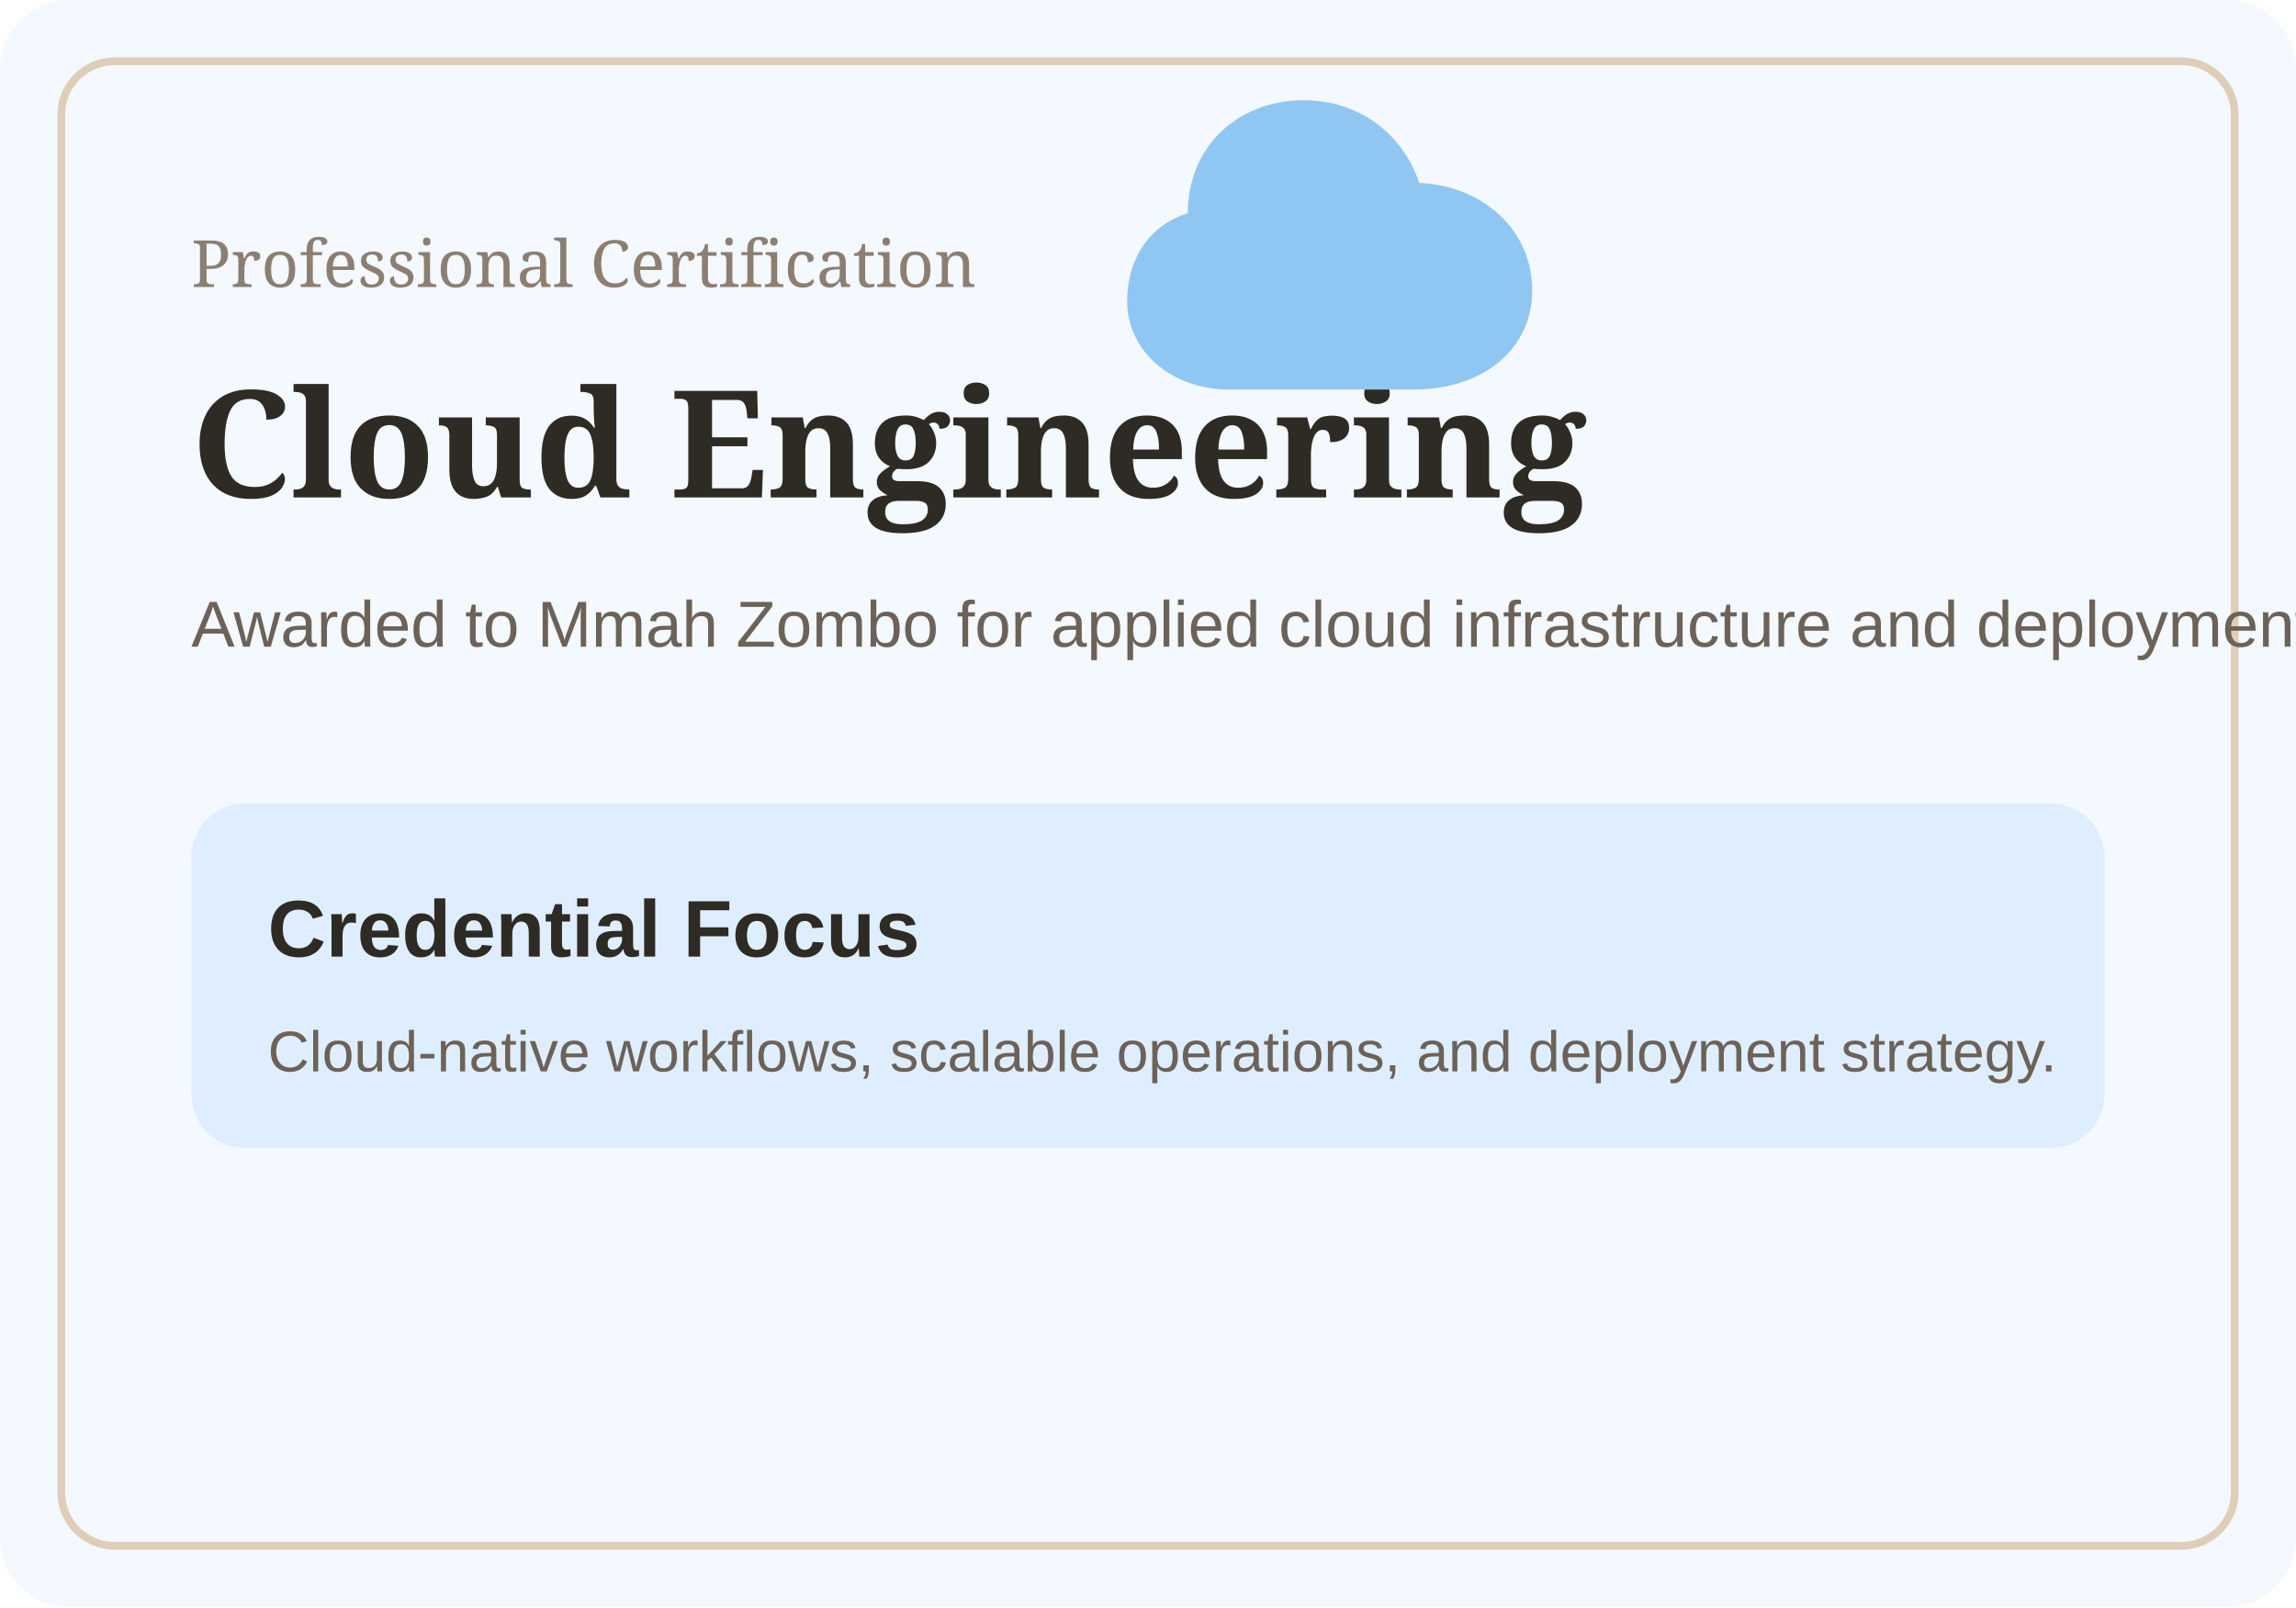
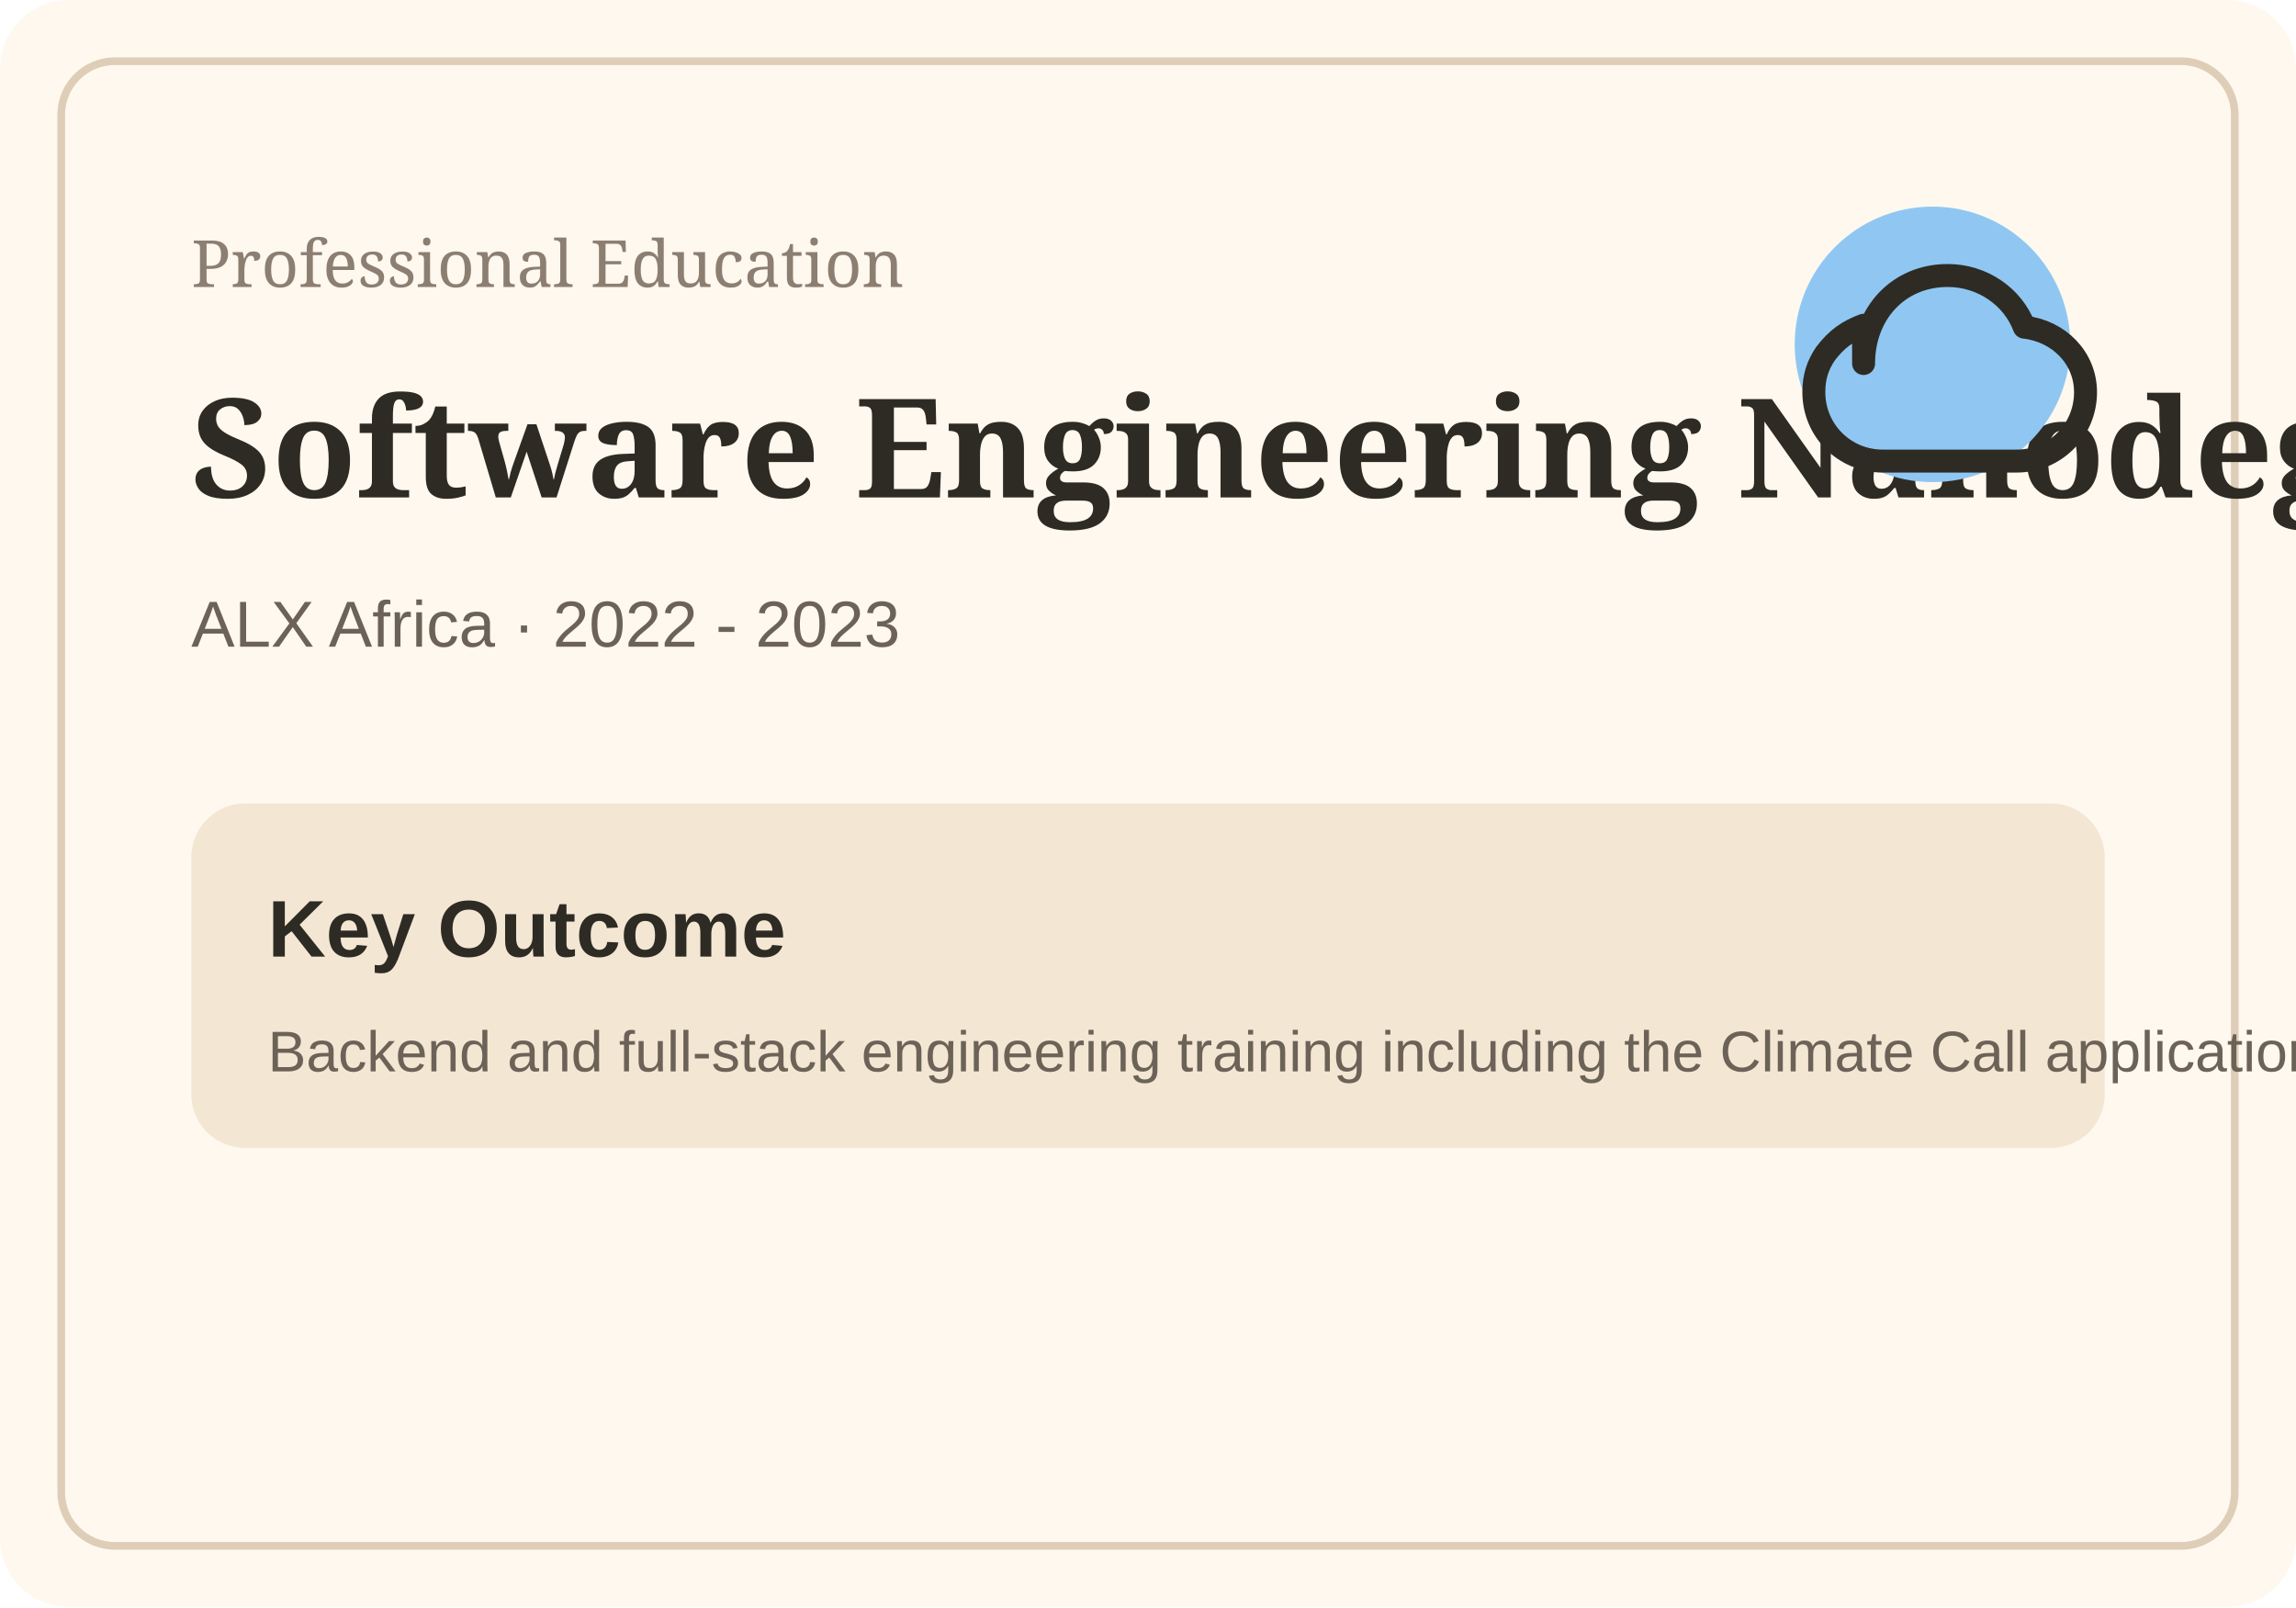
<svg xmlns="http://www.w3.org/2000/svg" viewBox="0 0 1200 840">
-   <rect width="1200" height="840" rx="36" fill="#f4f8ff" />
+   <rect width="1200" height="840" rx="36" fill="#fff8ee" />
  <rect x="32" y="32" width="1136" height="776" rx="28" fill="none" stroke="#decdb7" stroke-width="4" />
-   <text x="100" y="150" fill="#8c7f72" font-family="Georgia, serif" font-size="34">Professional Certification</text>
-   <text x="100" y="260" fill="#2e2b24" font-family="Georgia, serif" font-size="78" font-weight="700">Cloud Engineering</text>
-   <text x="100" y="338" fill="#6c6257" font-family="Arial, sans-serif" font-size="34">Awarded to Mmah Zombo for applied cloud infrastructure and deployment expertise.</text>
-   <rect x="100" y="420" width="1000" height="180" rx="28" fill="#dfeefe" />
-   <text x="140" y="500" fill="#2e2b24" font-family="Arial, sans-serif" font-size="42" font-weight="700">Credential Focus</text>
-   <text x="140" y="560" fill="#6c6257" font-family="Arial, sans-serif" font-size="30">Cloud-native workflows, scalable operations, and deployment strategy.</text>
-   <path d="M940 202c0-48 36-82 84-82 40 0 72 24 84 60 46 2 82 34 82 78 0 43-36 72-86 72H970c-42 0-74-28-74-64 0-33 18-56 44-64z" transform="translate(-56 -34) scale(.72)" fill="#8fc7f2" />
+   <text x="100" y="150" fill="#8c7f72" font-family="Georgia, serif" font-size="34">Professional Education</text>
+   <text x="100" y="260" fill="#2e2b24" font-family="Georgia, serif" font-size="72" font-weight="700">Software Engineering Nanodegree</text>
+   <text x="100" y="338" fill="#6c6257" font-family="Arial, sans-serif" font-size="34">ALX Africa · 2022 - 2023</text>
+   <rect x="100" y="420" width="1000" height="180" rx="28" fill="#f3e7d3" />
+   <text x="140" y="500" fill="#2e2b24" font-family="Arial, sans-serif" font-size="42" font-weight="700">Key Outcome</text>
+   <text x="140" y="560" fill="#6c6257" font-family="Arial, sans-serif" font-size="30">Backend and full-stack engineering training including the Climate Call application.</text>
+   <circle cx="1010" cy="180" r="72" fill="#8fc7f2" />
+   <path d="M974 190c0-26 18-46 44-46 18 0 34 11 40 27 18 2 32 16 32 34 0 20-16 36-36 36h-70c-20 0-36-16-36-36 0-8 2-14 6-20 6-8 12-12 20-15z" fill="none" stroke="#2e2b24" stroke-width="12" stroke-linejoin="round" />
</svg>
